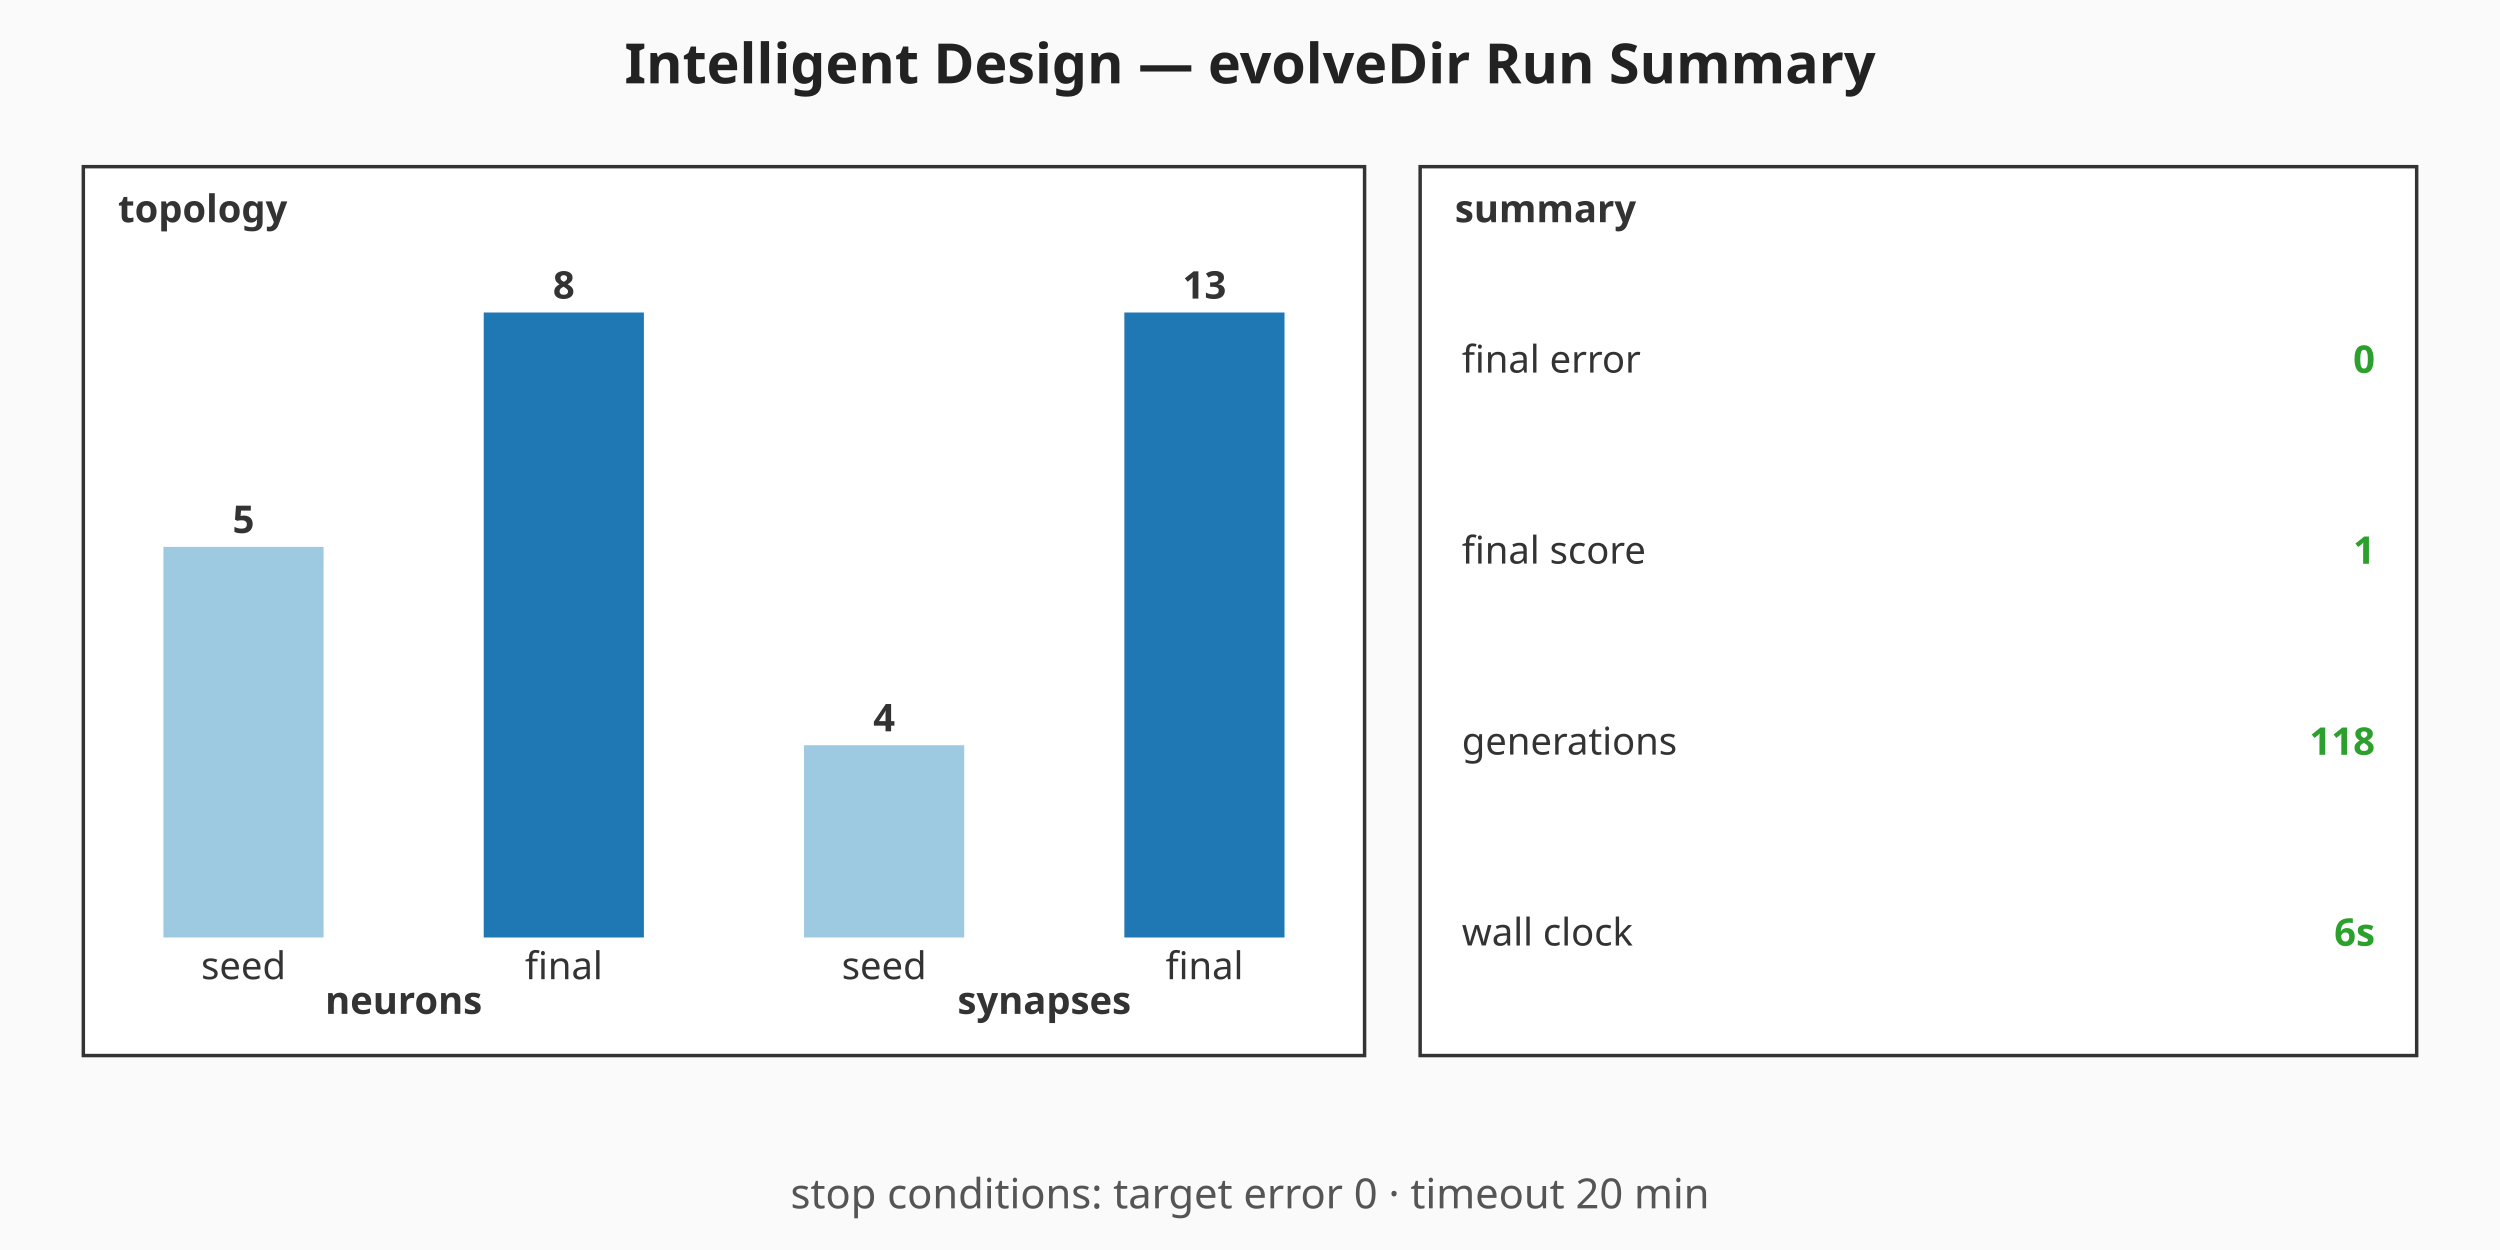
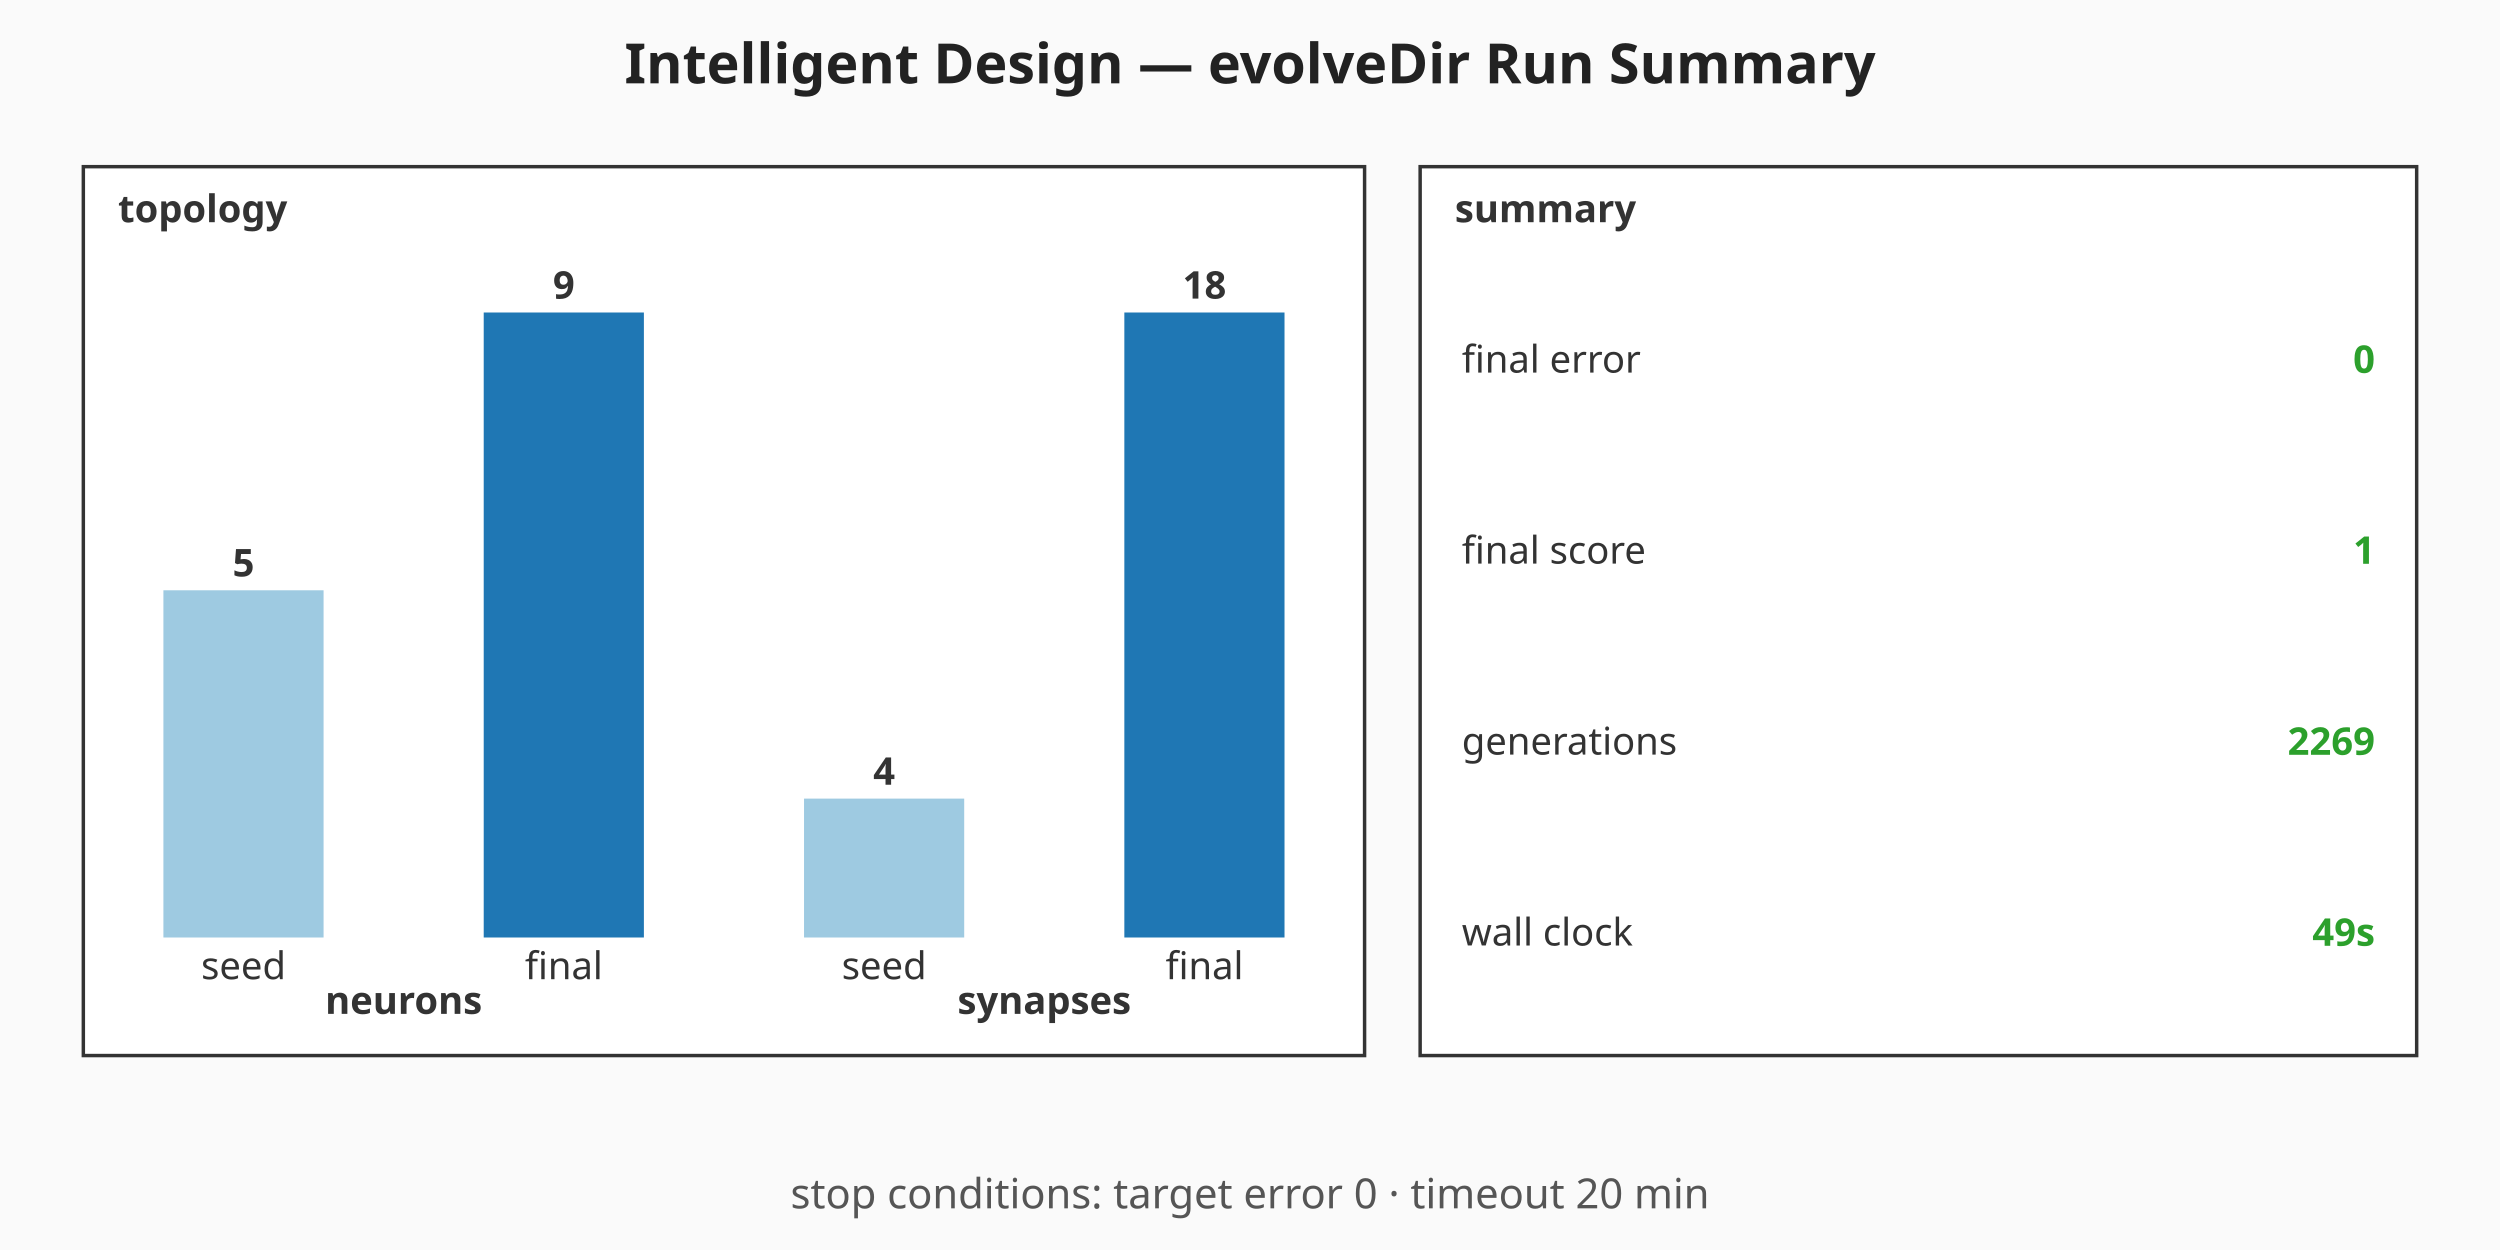
<svg xmlns="http://www.w3.org/2000/svg" viewBox="0 0 720 360" width="720" height="360" role="img" aria-label="Intelligent Design — evolveDir Run Summary summary chart">
  <rect width="720" height="360" fill="#fafafa" />
  <text x="360" y="24" text-anchor="middle" font-family="sans-serif" font-size="16" font-weight="bold" fill="#222">Intelligent Design — evolveDir Run Summary</text>
  <g class="topology" font-family="sans-serif" font-size="11" fill="#333">
    <rect x="24" y="48" width="369" height="256" fill="#ffffff" stroke="#333" stroke-width="1" />
    <text x="34" y="64" font-weight="bold">topology</text>
-     <rect class="topo-bar topo-bar-seed-neurons" x="47.06" y="157.5" width="46.13" height="112.5" fill="#9ecae1" />
-     <text x="70.13" y="153.5" text-anchor="middle" font-weight="bold">5</text>
+     <rect class="topo-bar topo-bar-seed-neurons" x="47.06" y="170" width="46.13" height="100" fill="#9ecae1" />
+     <text x="70.13" y="166" text-anchor="middle" font-weight="bold">5</text>
    <text x="70.13" y="282" text-anchor="middle">seed</text>
    <rect class="topo-bar topo-bar-final-neurons" x="139.31" y="90" width="46.13" height="180" fill="#1f77b4" />
-     <text x="162.38" y="86" text-anchor="middle" font-weight="bold">8</text>
+     <text x="162.38" y="86" text-anchor="middle" font-weight="bold">9</text>
    <text x="162.38" y="282" text-anchor="middle">final</text>
    <text x="116.25" y="292" text-anchor="middle" font-weight="bold">neurons</text>
-     <rect class="topo-bar topo-bar-seed-synapses" x="231.56" y="214.62" width="46.13" height="55.38" fill="#9ecae1" />
-     <text x="254.63" y="210.62" text-anchor="middle" font-weight="bold">4</text>
+     <rect class="topo-bar topo-bar-seed-synapses" x="231.56" y="230" width="46.13" height="40" fill="#9ecae1" />
+     <text x="254.63" y="226" text-anchor="middle" font-weight="bold">4</text>
    <text x="254.63" y="282" text-anchor="middle">seed</text>
    <rect class="topo-bar topo-bar-final-synapses" x="323.81" y="90" width="46.13" height="180" fill="#1f77b4" />
-     <text x="346.88" y="86" text-anchor="middle" font-weight="bold">13</text>
+     <text x="346.88" y="86" text-anchor="middle" font-weight="bold">18</text>
    <text x="346.88" y="282" text-anchor="middle">final</text>
    <text x="300.75" y="292" text-anchor="middle" font-weight="bold">synapses</text>
  </g>
  <g class="callouts" font-family="sans-serif" font-size="11" fill="#333">
    <rect x="409" y="48" width="287" height="256" fill="#ffffff" stroke="#333" stroke-width="1" />
    <text x="419" y="64" font-weight="bold">summary</text>
    <text class="callout-label" x="421" y="103.5" dominant-baseline="middle">final error</text>
    <text class="callout-value" x="684" y="103.5" text-anchor="end" dominant-baseline="middle" font-weight="bold" fill="#2ca02c">0</text>
    <text class="callout-label" x="421" y="158.5" dominant-baseline="middle">final score</text>
    <text class="callout-value" x="684" y="158.5" text-anchor="end" dominant-baseline="middle" font-weight="bold" fill="#2ca02c">1</text>
    <text class="callout-label" x="421" y="213.5" dominant-baseline="middle">generations</text>
-     <text class="callout-value" x="684" y="213.5" text-anchor="end" dominant-baseline="middle" font-weight="bold" fill="#2ca02c">118</text>
+     <text class="callout-value" x="684" y="213.5" text-anchor="end" dominant-baseline="middle" font-weight="bold" fill="#2ca02c">2269</text>
    <text class="callout-label" x="421" y="268.5" dominant-baseline="middle">wall clock</text>
-     <text class="callout-value" x="684" y="268.5" text-anchor="end" dominant-baseline="middle" font-weight="bold" fill="#2ca02c">6s</text>
+     <text class="callout-value" x="684" y="268.5" text-anchor="end" dominant-baseline="middle" font-weight="bold" fill="#2ca02c">49s</text>
  </g>
  <g class="caption" font-family="sans-serif" font-size="12" fill="#555">
    <text x="360" y="348" text-anchor="middle">stop conditions: target error 0 · timeout 20 min</text>
  </g>
</svg>
